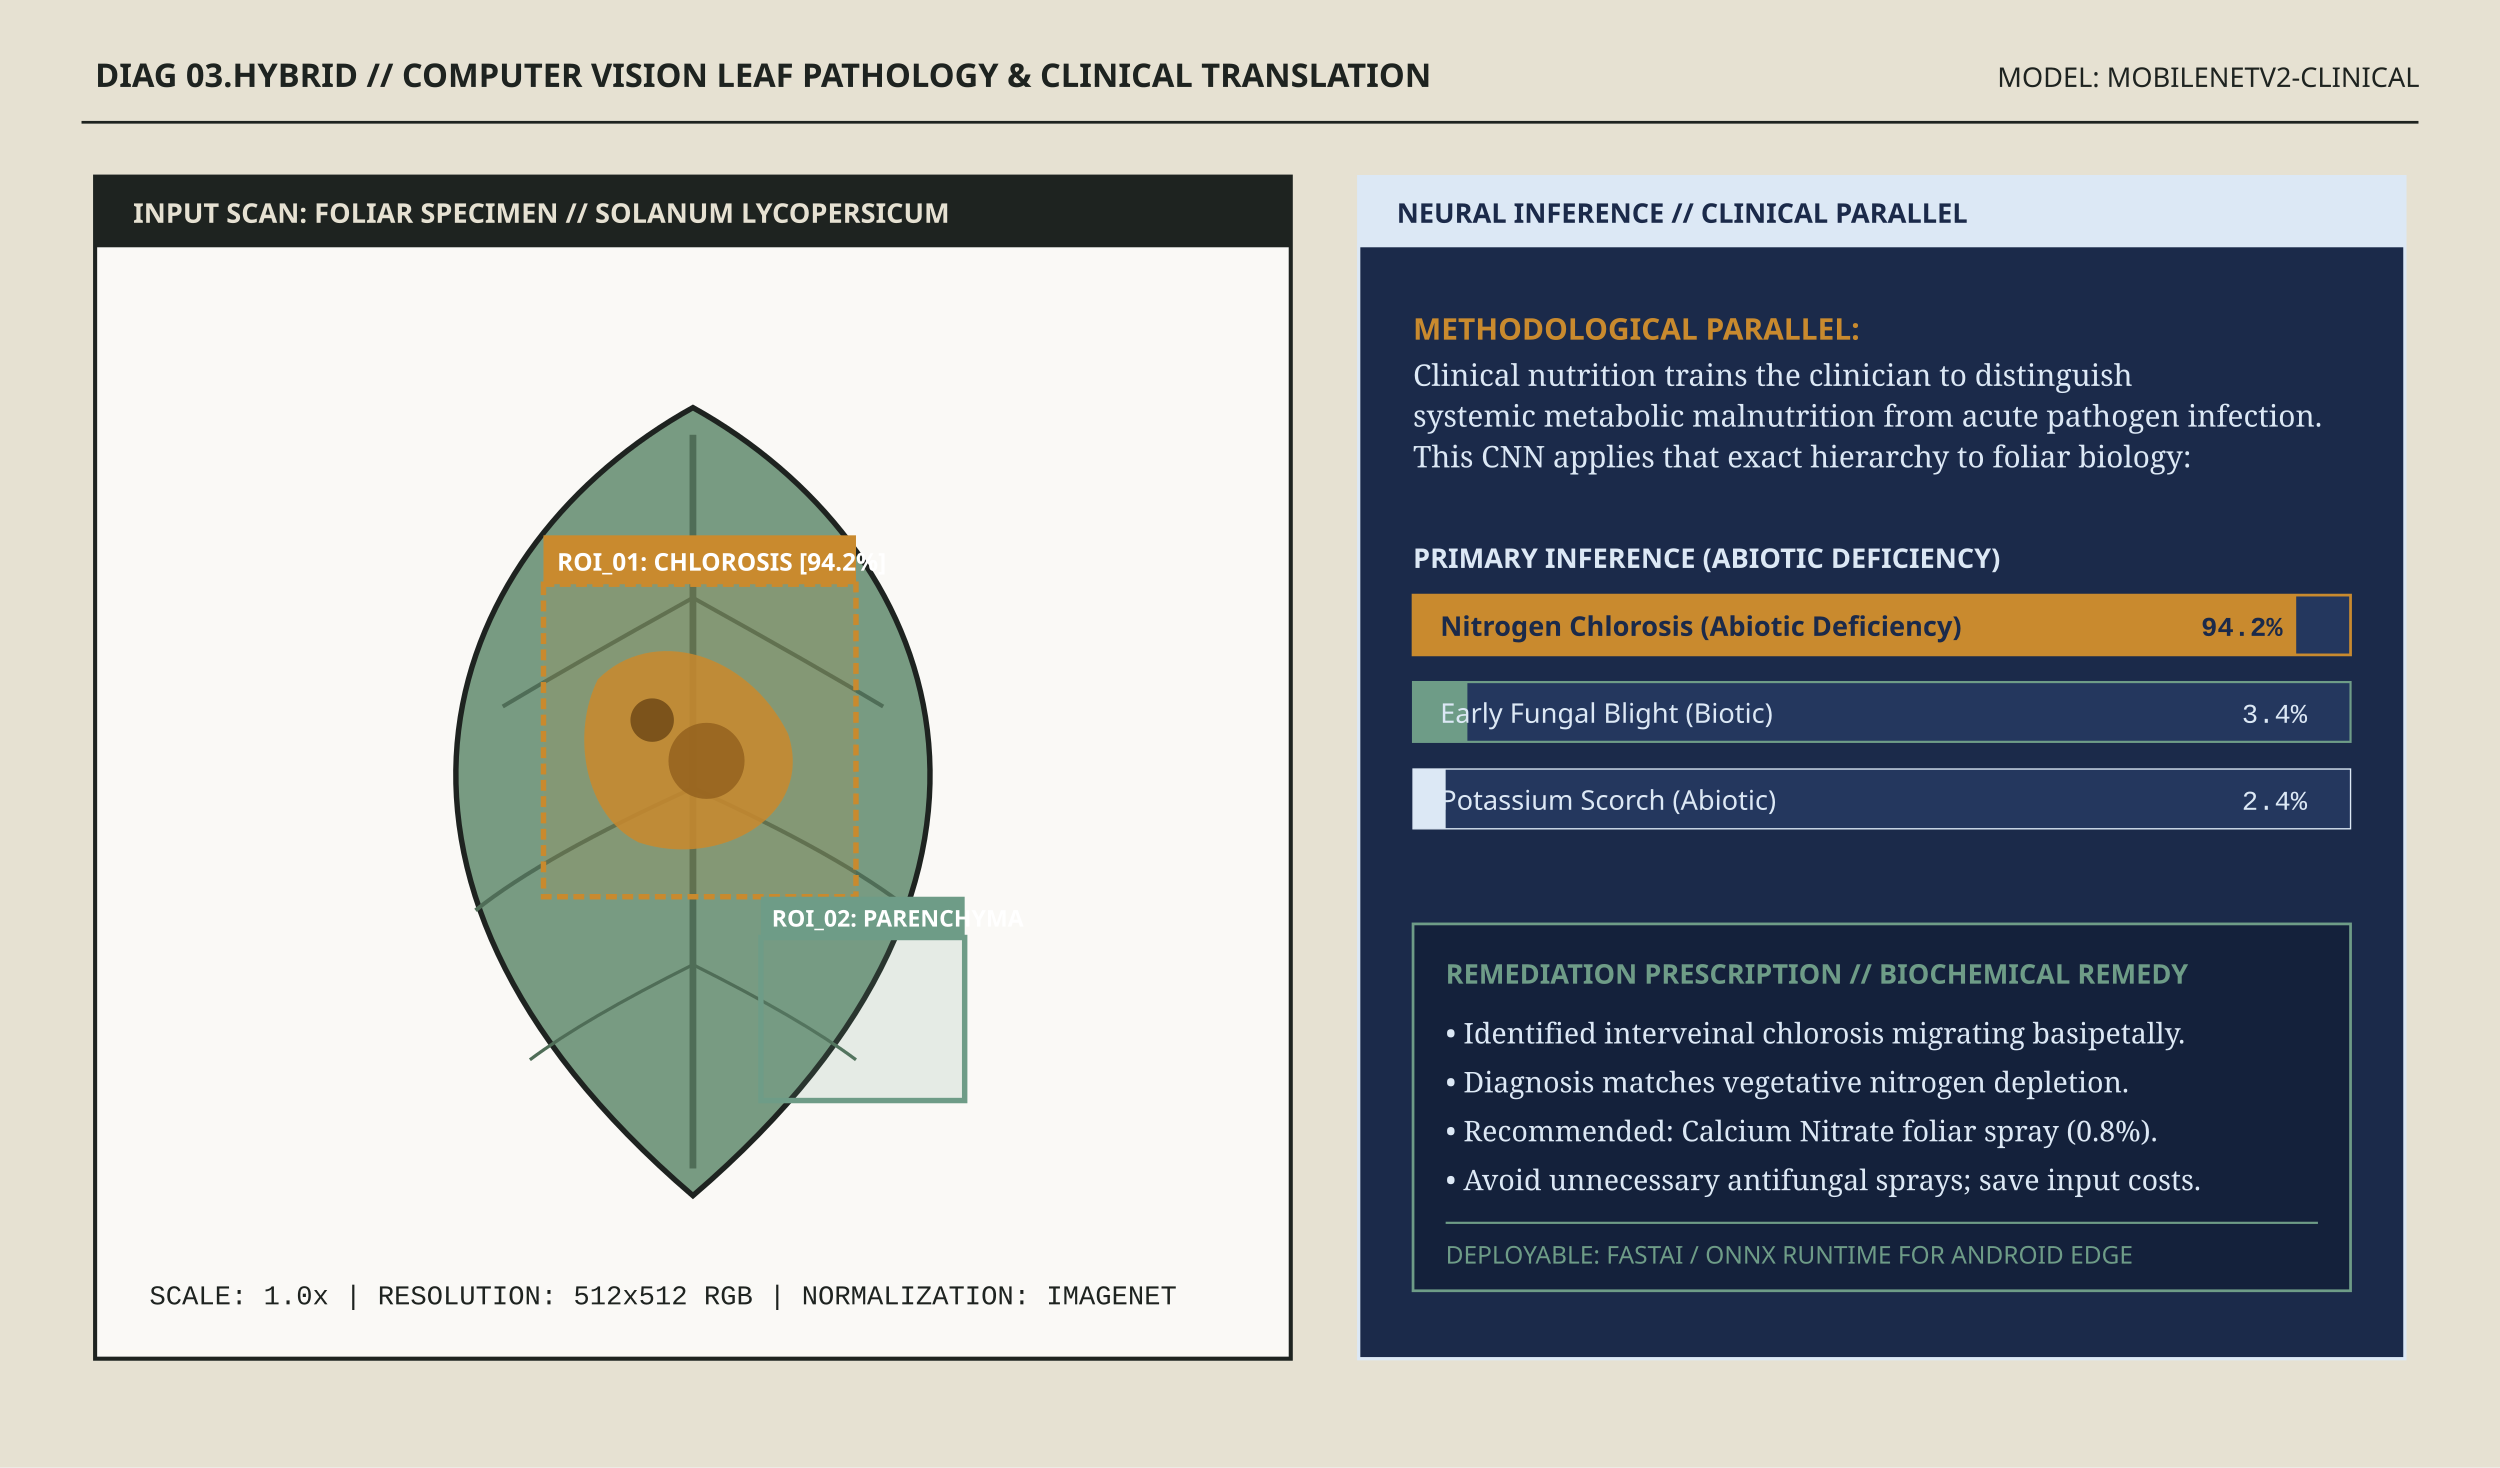
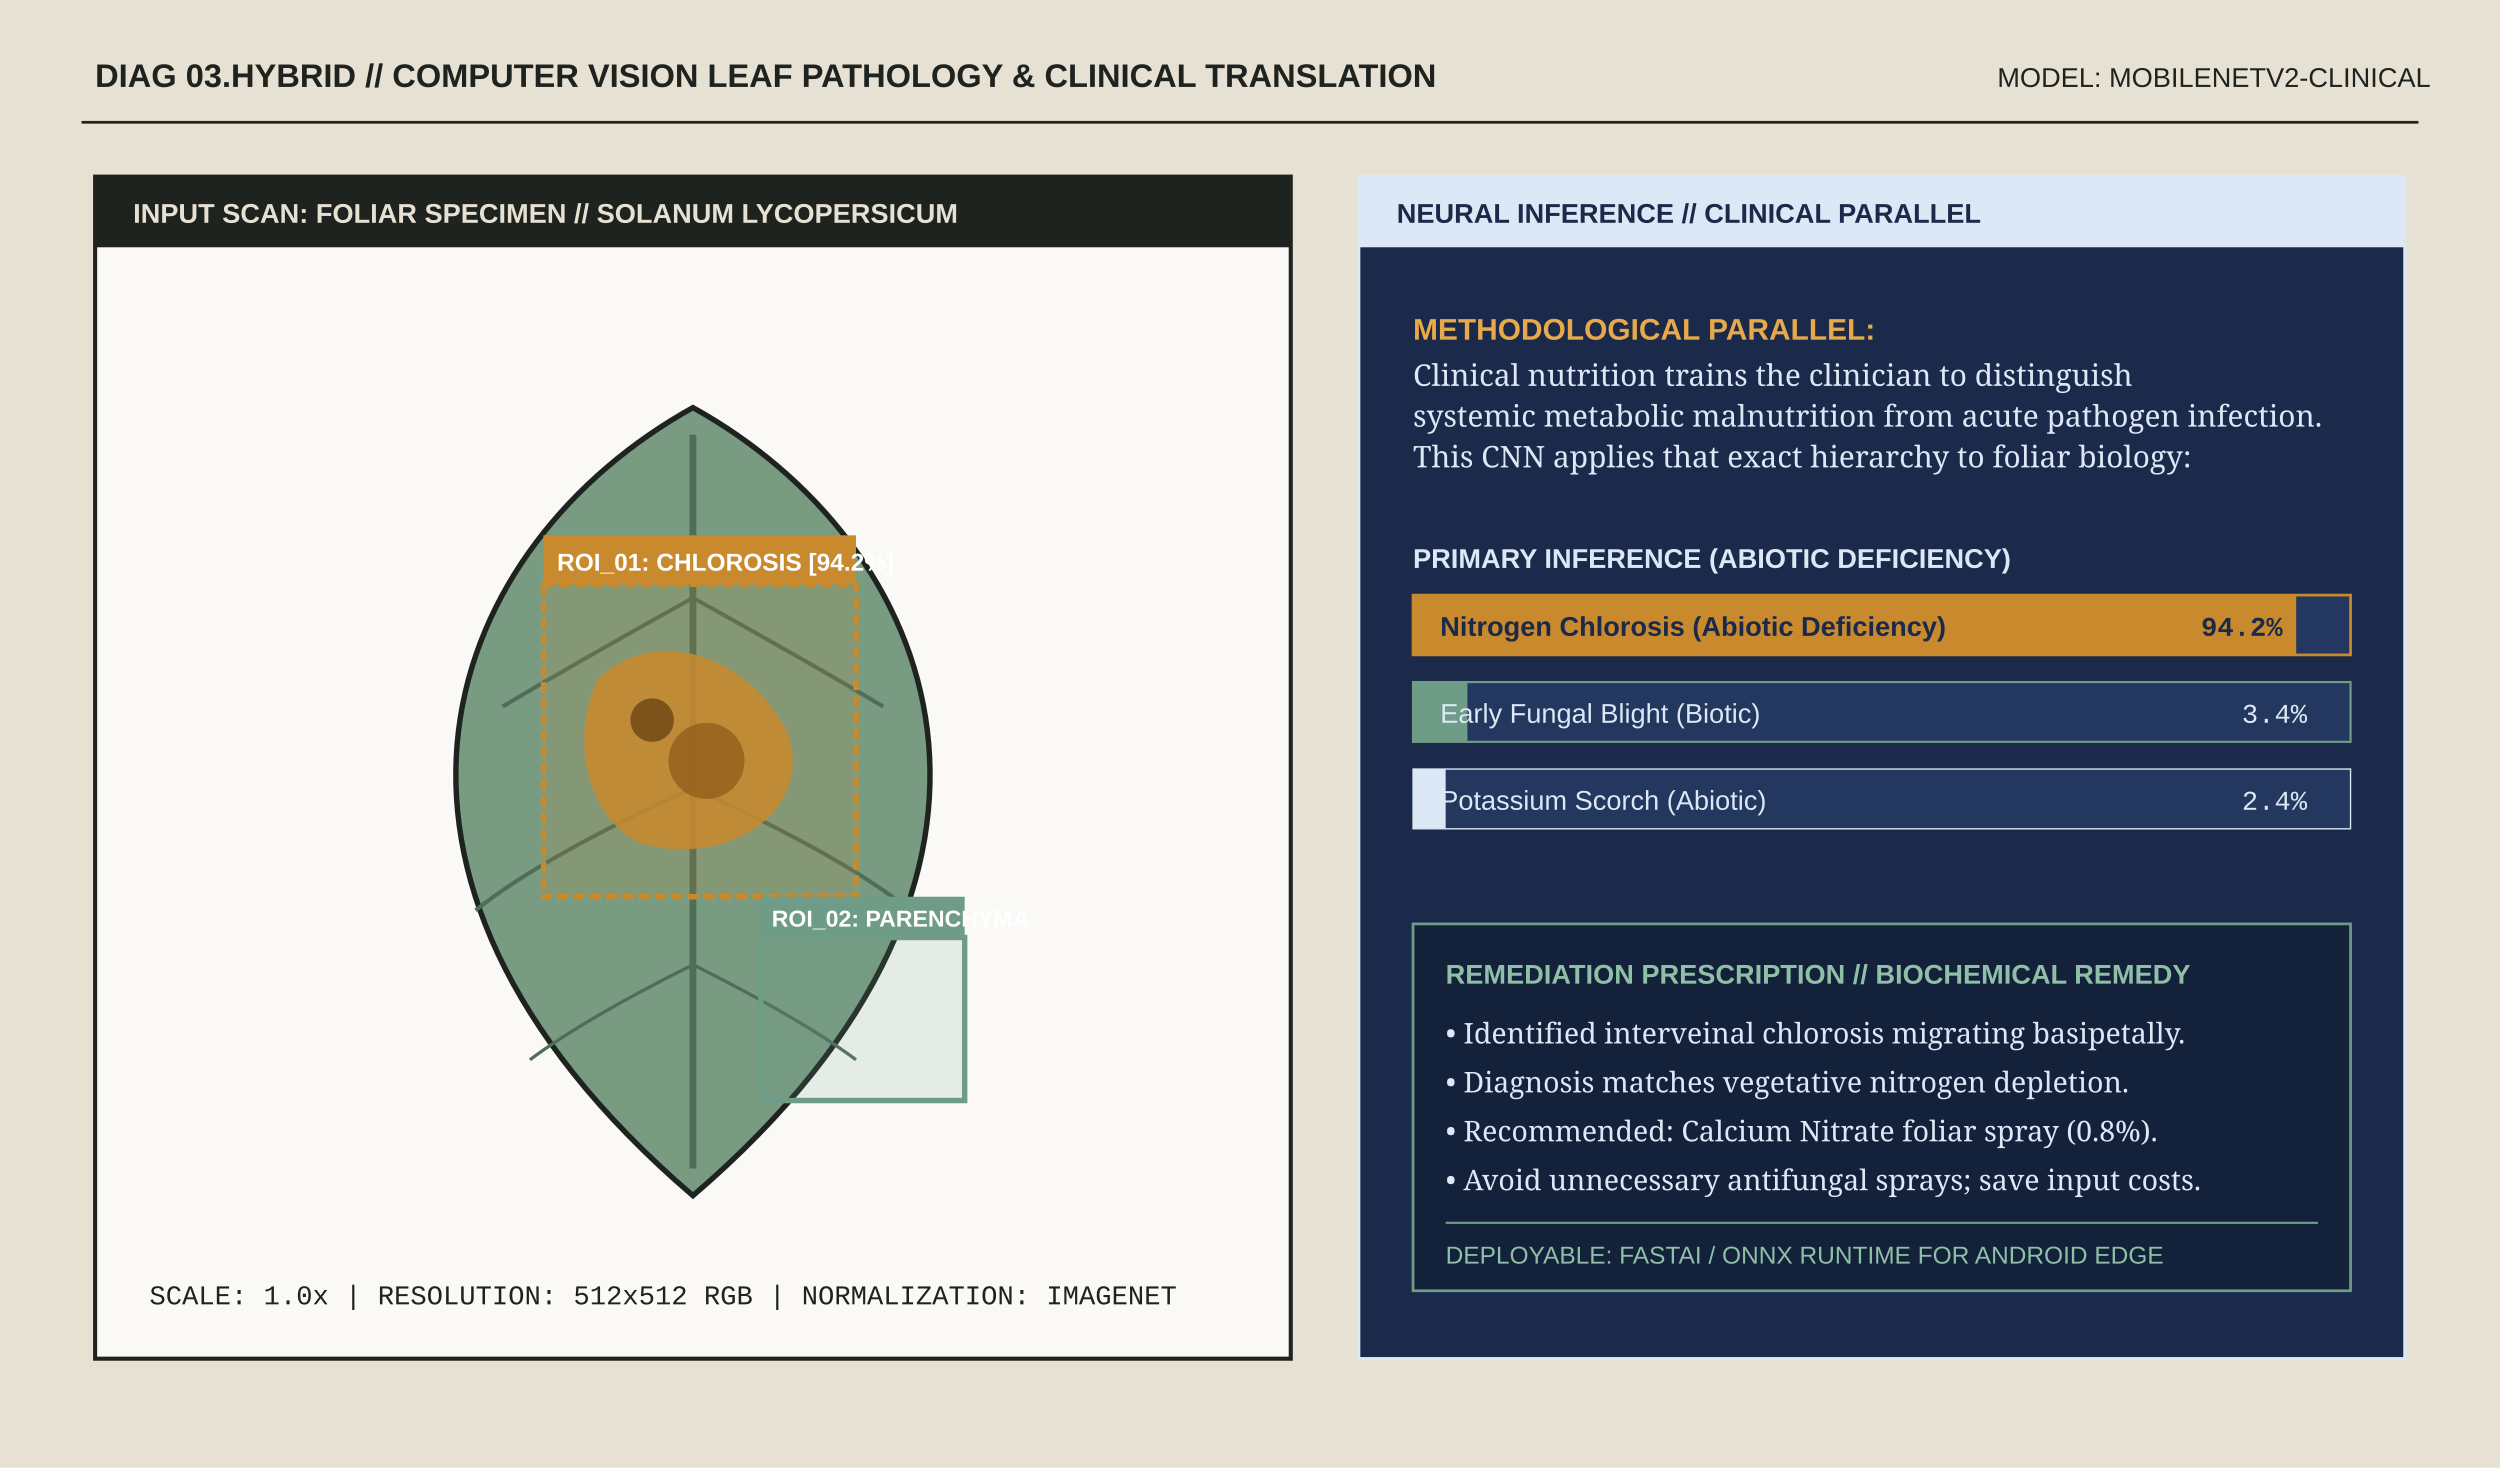
<svg xmlns="http://www.w3.org/2000/svg" viewBox="0 0 920 540" width="100%" height="100%">
-   <defs>
-     <style>
-       .bg-bench { fill: #E6E1D2; }
-       .bg-blueprint { fill: #1B2A4A; }
-       .panel-paper { fill: #FAF9F6; stroke: #1E2320; stroke-width: 1.5; }
-       .panel-bp { fill: #1B2A4A; stroke: #DCE8F5; stroke-width: 1.2; }
-       .font-tech { font-family: 'Archivo', sans-serif; }
-       .font-serif { font-family: 'Lora', serif; }
-       .font-mono { font-family: 'Courier New', monospace; }
-       .box-chlorosis { stroke: #C98A2E; stroke-width: 2; fill: rgba(201, 138, 46, 0.15); stroke-dasharray: 4 2; }
-       .box-healthy { stroke: #6E9C87; stroke-width: 2; fill: rgba(110, 156, 135, 0.15); }
-       .tick { stroke: #1E2320; stroke-width: 0.8; }
-     </style>
-   </defs>
-   <rect width="920" height="540" class="bg-bench" />
+   <rect width="920" height="540" fill="#E6E1D2" />
  <line x1="30" y1="45" x2="890" y2="45" stroke="#1E2320" stroke-width="1" />
-   <text x="35" y="32" class="font-tech" font-size="12" font-weight="700" fill="#1E2320">DIAG 03.HYBRID // COMPUTER VISION LEAF PATHOLOGY &amp; CLINICAL TRANSLATION</text>
-   <text x="735" y="32" class="font-tech" font-size="10" fill="#1E2320">MODEL: MOBILENETV2-CLINICAL</text>
+   <text x="35" y="32" font-family="Arial, sans-serif" font-size="12" font-weight="700" fill="#1E2320">DIAG 03.HYBRID // COMPUTER VISION LEAF PATHOLOGY &amp; CLINICAL TRANSLATION</text>
+   <text x="735" y="32" font-family="Arial, sans-serif" font-size="10" fill="#1E2320">MODEL: MOBILENETV2-CLINICAL</text>
  <g transform="translate(35, 65)">
-     <rect width="440" height="435" class="panel-paper" />
+     <rect width="440" height="435" fill="#FAF9F6" stroke="#1E2320" stroke-width="1.5" />
    <rect width="440" height="26" fill="#1E2320" />
-     <text x="14" y="17" class="font-tech" font-size="10" font-weight="700" fill="#E6E1D2">INPUT SCAN: FOLIAR SPECIMEN // SOLANUM LYCOPERSICUM</text>
+     <text x="14" y="17" font-family="Arial, sans-serif" font-size="10" font-weight="700" fill="#E6E1D2">INPUT SCAN: FOLIAR SPECIMEN // SOLANUM LYCOPERSICUM</text>
    <g transform="translate(220, 225)">
      <path d="M 0 -140 C 90 -90 140 30 0 150 C -140 30 -90 -90 0 -140 Z" fill="#789B82" stroke="#1E2320" stroke-width="2" />
      <path d="M 0 -130 L 0 140" stroke="#4F6D57" stroke-width="2.5" />
      <path d="M 0 -70 Q 45 -45 70 -30" stroke="#4F6D57" stroke-width="1.5" fill="none" />
      <path d="M 0 -70 Q -45 -45 -70 -30" stroke="#4F6D57" stroke-width="1.5" fill="none" />
      <path d="M 0 0 Q 55 25 80 45" stroke="#4F6D57" stroke-width="1.5" fill="none" />
      <path d="M 0 0 Q -55 25 -80 45" stroke="#4F6D57" stroke-width="1.5" fill="none" />
      <path d="M 0 65 Q 40 85 60 100" stroke="#4F6D57" stroke-width="1.2" fill="none" />
      <path d="M 0 65 Q -40 85 -60 100" stroke="#4F6D57" stroke-width="1.2" fill="none" />
      <path d="M -35 -40 C -15 -60 20 -50 35 -20 C 45 10 10 30 -20 20 C -40 10 -45 -20 -35 -40 Z" fill="#C98A2E" opacity="0.85" />
      <circle cx="5" cy="-10" r="14" fill="#8E5E1E" opacity="0.9" />
      <circle cx="-15" cy="-25" r="8" fill="#5A3A10" opacity="0.8" />
-       <rect x="-55" y="-75" width="115" height="115" class="box-chlorosis" />
+       <rect x="-55" y="-75" width="115" height="115" stroke="#C98A2E" stroke-width="2" fill="rgba(201, 138, 46, 0.15)" stroke-dasharray="4 2" />
      <rect x="-55" y="-93" width="115" height="18" fill="#C98A2E" />
-       <text x="-50" y="-80" class="font-tech" font-size="9" font-weight="700" fill="#FFFFFF">ROI_01: CHLOROSIS [94.2%]</text>
-       <rect x="25" y="55" width="75" height="60" class="box-healthy" />
+       <text x="-50" y="-80" font-family="Arial, sans-serif" font-size="9" font-weight="700" fill="#FFFFFF">ROI_01: CHLOROSIS [94.2%]</text>
+       <rect x="25" y="55" width="75" height="60" stroke="#6E9C87" stroke-width="2" fill="rgba(110, 156, 135, 0.15)" />
      <rect x="25" y="40" width="75" height="15" fill="#6E9C87" />
-       <text x="29" y="51" class="font-tech" font-size="8.5" font-weight="700" fill="#FFFFFF">ROI_02: PARENCHYMA</text>
+       <text x="29" y="51" font-family="Arial, sans-serif" font-size="8.5" font-weight="700" fill="#FFFFFF">ROI_02: PARENCHYMA</text>
    </g>
-     <text x="20" y="415" class="font-mono" font-size="10" fill="#1E2320">SCALE: 1.0x | RESOLUTION: 512x512 RGB | NORMALIZATION: IMAGENET</text>
+     <text x="20" y="415" font-family="Consolas, 'Courier New', monospace" font-size="10" fill="#1E2320">SCALE: 1.0x | RESOLUTION: 512x512 RGB | NORMALIZATION: IMAGENET</text>
  </g>
  <g transform="translate(500, 65)">
-     <rect width="385" height="435" class="panel-bp" />
+     <rect width="385" height="435" fill="#1B2A4A" stroke="#DCE8F5" stroke-width="1.2" />
    <rect width="385" height="26" fill="#DCE8F5" />
-     <text x="14" y="17" class="font-tech" font-size="10" font-weight="700" fill="#1B2A4A">NEURAL INFERENCE // CLINICAL PARALLEL</text>
+     <text x="14" y="17" font-family="Arial, sans-serif" font-size="10" font-weight="700" fill="#1B2A4A">NEURAL INFERENCE // CLINICAL PARALLEL</text>
    <g transform="translate(20, 45)">
-       <text x="0" y="15" class="font-tech" font-size="11" font-weight="700" fill="#C98A2E">METHODOLOGICAL PARALLEL:</text>
-       <text x="0" y="32" class="font-serif" font-size="11" fill="#DCE8F5">Clinical nutrition trains the clinician to distinguish</text>
-       <text x="0" y="47" class="font-serif" font-size="11" fill="#DCE8F5">systemic metabolic malnutrition from acute pathogen infection.</text>
-       <text x="0" y="62" class="font-serif" font-size="11" fill="#DCE8F5">This CNN applies that exact hierarchy to foliar biology:</text>
+       <text x="0" y="15" font-family="Arial, sans-serif" font-size="11" font-weight="700" fill="#E7A94A">METHODOLOGICAL PARALLEL:</text>
+       <text x="0" y="32" font-family="Georgia, serif" font-size="11" fill="#DCE8F5">Clinical nutrition trains the clinician to distinguish</text>
+       <text x="0" y="47" font-family="Georgia, serif" font-size="11" fill="#DCE8F5">systemic metabolic malnutrition from acute pathogen infection.</text>
+       <text x="0" y="62" font-family="Georgia, serif" font-size="11" fill="#DCE8F5">This CNN applies that exact hierarchy to foliar biology:</text>
    </g>
    <g transform="translate(20, 130)">
-       <text x="0" y="14" class="font-tech" font-size="10" font-weight="700" fill="#DCE8F5">PRIMARY INFERENCE (ABIOTIC DEFICIENCY)</text>
+       <text x="0" y="14" font-family="Arial, sans-serif" font-size="10" font-weight="700" fill="#DCE8F5">PRIMARY INFERENCE (ABIOTIC DEFICIENCY)</text>
      <rect x="0" y="24" width="345" height="22" fill="#24375E" stroke="#C98A2E" stroke-width="1" />
      <rect x="0" y="24" width="325" height="22" fill="#C98A2E" />
-       <text x="10" y="39" class="font-tech" font-size="10" font-weight="700" fill="#1B2A4A">Nitrogen Chlorosis (Abiotic Deficiency)</text>
-       <text x="290" y="39" class="font-mono" font-size="10" font-weight="700" fill="#1B2A4A">94.2%</text>
+       <text x="10" y="39" font-family="Arial, sans-serif" font-size="10" font-weight="700" fill="#1B2A4A">Nitrogen Chlorosis (Abiotic Deficiency)</text>
+       <text x="290" y="39" font-family="Consolas, 'Courier New', monospace" font-size="10" font-weight="700" fill="#1B2A4A">94.2%</text>
      <rect x="0" y="56" width="345" height="22" fill="#24375E" stroke="#6E9C87" stroke-width="0.8" />
      <rect x="0" y="56" width="20" height="22" fill="#6E9C87" />
-       <text x="10" y="71" class="font-tech" font-size="10" fill="#DCE8F5">Early Fungal Blight (Biotic)</text>
-       <text x="305" y="71" class="font-mono" font-size="10" fill="#DCE8F5">3.4%</text>
+       <text x="10" y="71" font-family="Arial, sans-serif" font-size="10" fill="#DCE8F5">Early Fungal Blight (Biotic)</text>
+       <text x="305" y="71" font-family="Consolas, 'Courier New', monospace" font-size="10" fill="#DCE8F5">3.4%</text>
      <rect x="0" y="88" width="345" height="22" fill="#24375E" stroke="#DCE8F5" stroke-width="0.5" />
      <rect x="0" y="88" width="12" height="22" fill="#DCE8F5" />
-       <text x="10" y="103" class="font-tech" font-size="10" fill="#DCE8F5">Potassium Scorch (Abiotic)</text>
-       <text x="305" y="103" class="font-mono" font-size="10" fill="#DCE8F5">2.4%</text>
+       <text x="10" y="103" font-family="Arial, sans-serif" font-size="10" fill="#DCE8F5">Potassium Scorch (Abiotic)</text>
+       <text x="305" y="103" font-family="Consolas, 'Courier New', monospace" font-size="10" fill="#DCE8F5">2.4%</text>
    </g>
    <g transform="translate(20, 275)">
      <rect width="345" height="135" fill="#14213B" stroke="#6E9C87" stroke-width="1" />
-       <text x="12" y="22" class="font-tech" font-size="10" font-weight="700" fill="#6E9C87">REMEDIATION PRESCRIPTION // BIOCHEMICAL REMEDY</text>
-       <text x="12" y="44" class="font-serif" font-size="10.5" fill="#DCE8F5">• Identified interveinal chlorosis migrating basipetally.</text>
-       <text x="12" y="62" class="font-serif" font-size="10.5" fill="#DCE8F5">• Diagnosis matches vegetative nitrogen depletion.</text>
-       <text x="12" y="80" class="font-serif" font-size="10.5" fill="#DCE8F5">• Recommended: Calcium Nitrate foliar spray (0.8%).</text>
-       <text x="12" y="98" class="font-serif" font-size="10.5" fill="#DCE8F5">• Avoid unnecessary antifungal sprays; save input costs.</text>
+       <text x="12" y="22" font-family="Arial, sans-serif" font-size="10" font-weight="700" fill="#8FBFA6">REMEDIATION PRESCRIPTION // BIOCHEMICAL REMEDY</text>
+       <text x="12" y="44" font-family="Georgia, serif" font-size="10.5" fill="#DCE8F5">• Identified interveinal chlorosis migrating basipetally.</text>
+       <text x="12" y="62" font-family="Georgia, serif" font-size="10.5" fill="#DCE8F5">• Diagnosis matches vegetative nitrogen depletion.</text>
+       <text x="12" y="80" font-family="Georgia, serif" font-size="10.5" fill="#DCE8F5">• Recommended: Calcium Nitrate foliar spray (0.8%).</text>
+       <text x="12" y="98" font-family="Georgia, serif" font-size="10.5" fill="#DCE8F5">• Avoid unnecessary antifungal sprays; save input costs.</text>
      <line x1="12" y1="110" x2="333" y2="110" stroke="#6E9C87" stroke-width="0.8" />
-       <text x="12" y="125" class="font-tech" font-size="9" fill="#6E9C87">DEPLOYABLE: FASTAI / ONNX RUNTIME FOR ANDROID EDGE</text>
+       <text x="12" y="125" font-family="Arial, sans-serif" font-size="9" fill="#8FBFA6">DEPLOYABLE: FASTAI / ONNX RUNTIME FOR ANDROID EDGE</text>
    </g>
  </g>
</svg>
